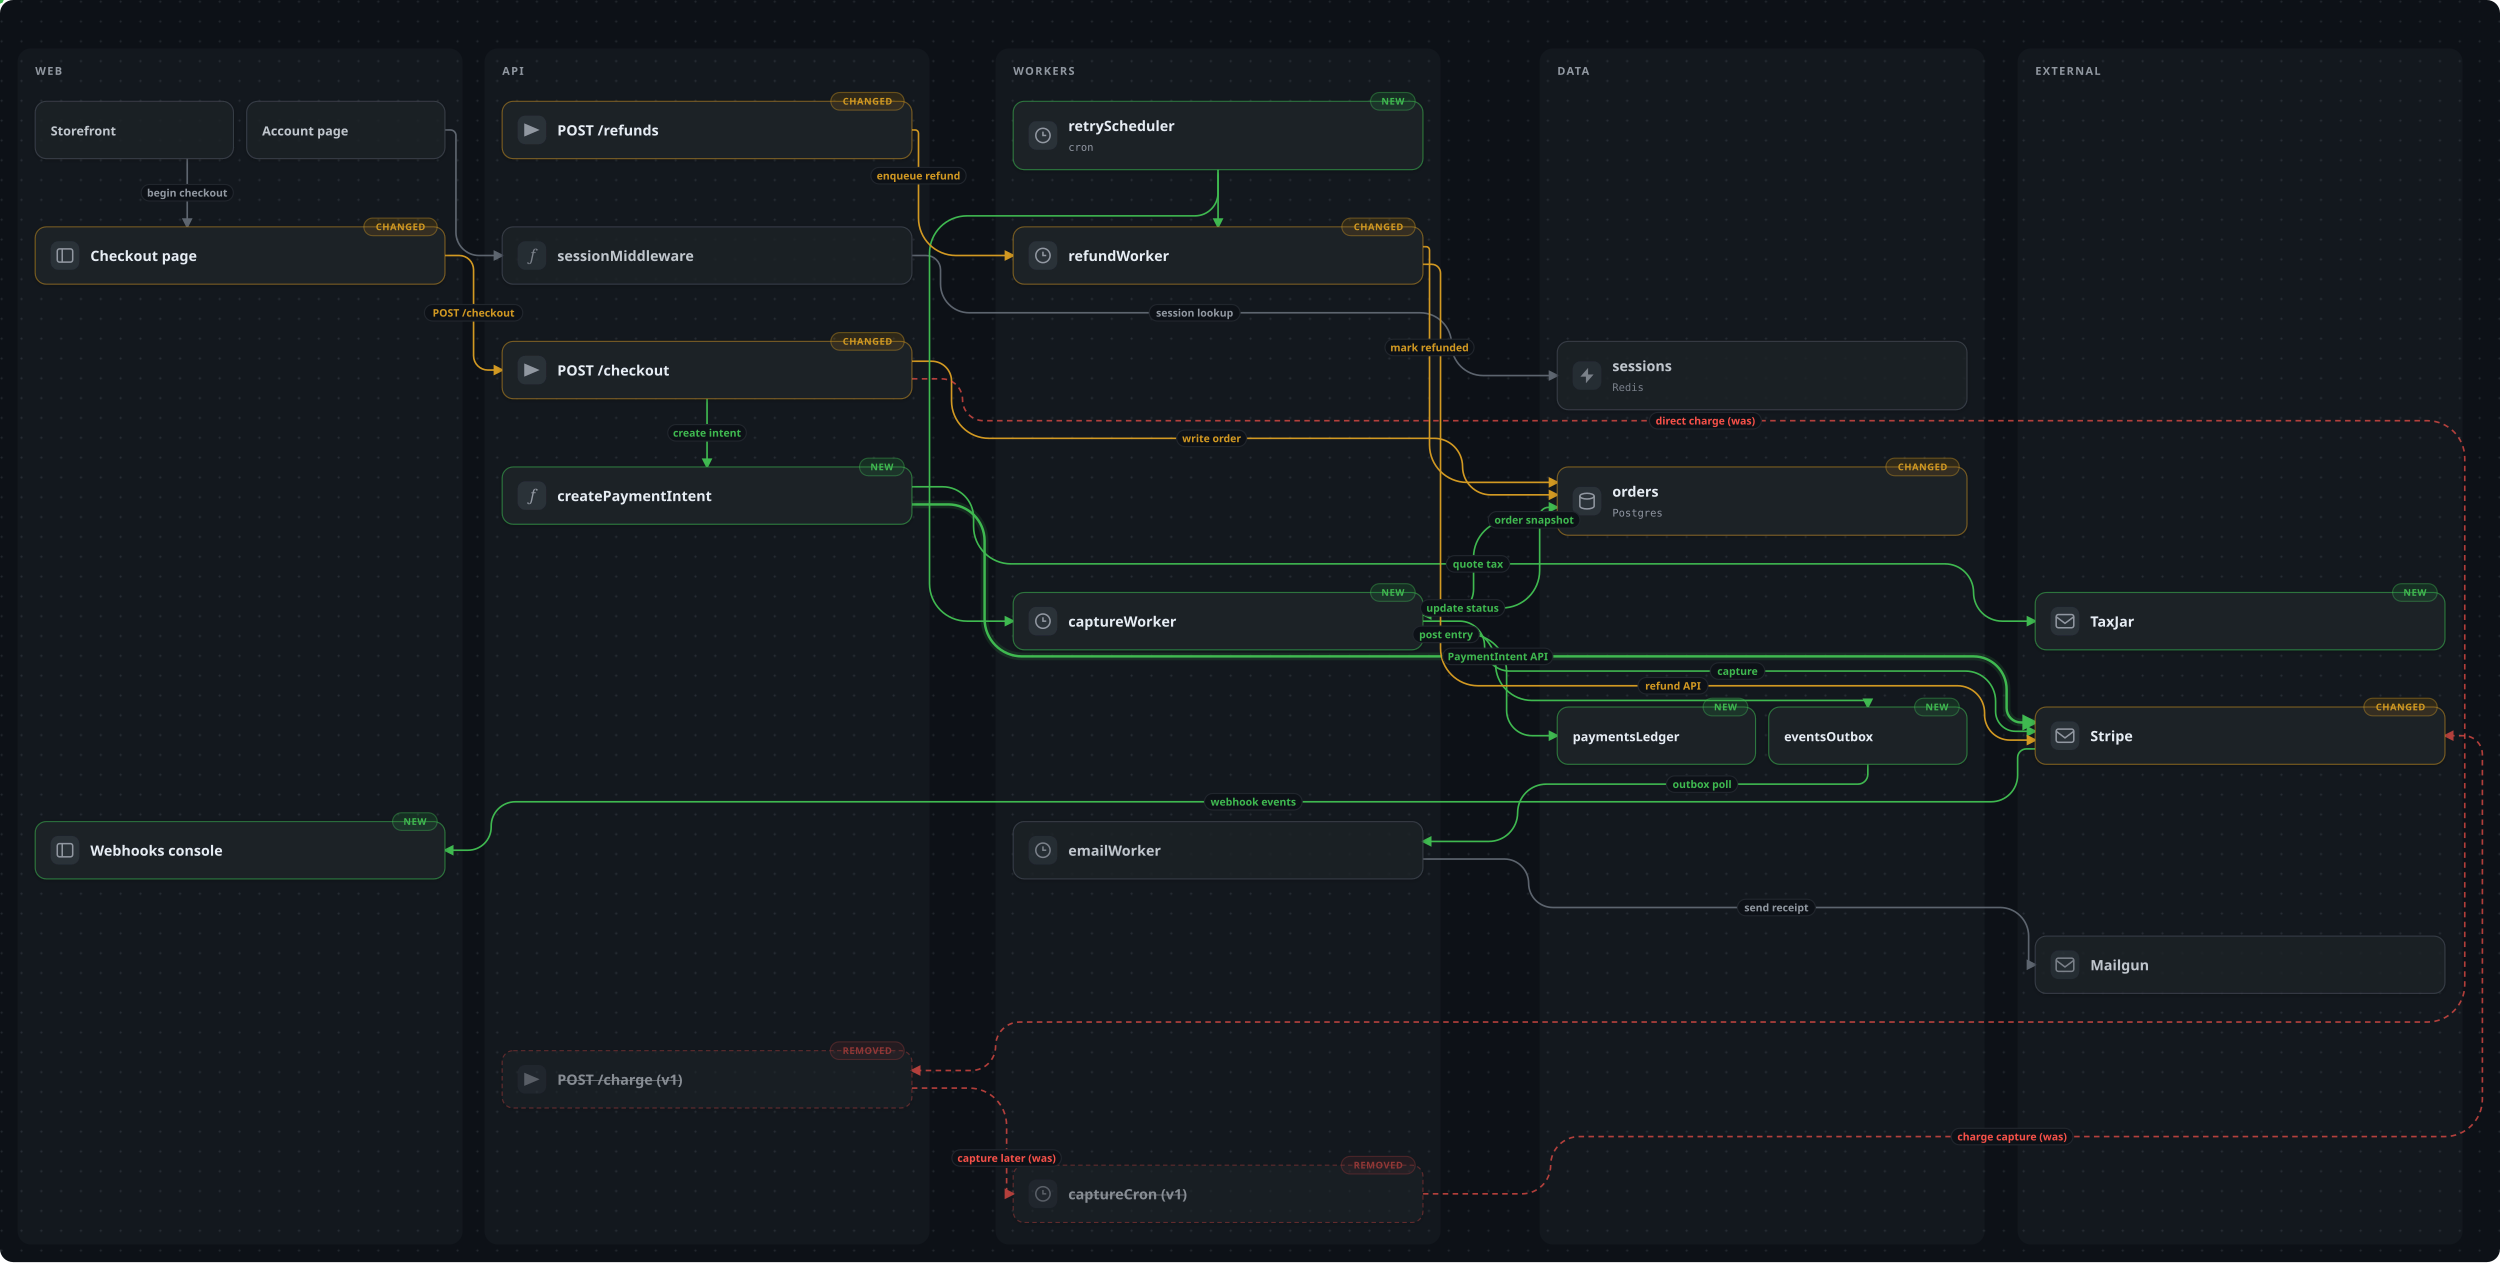
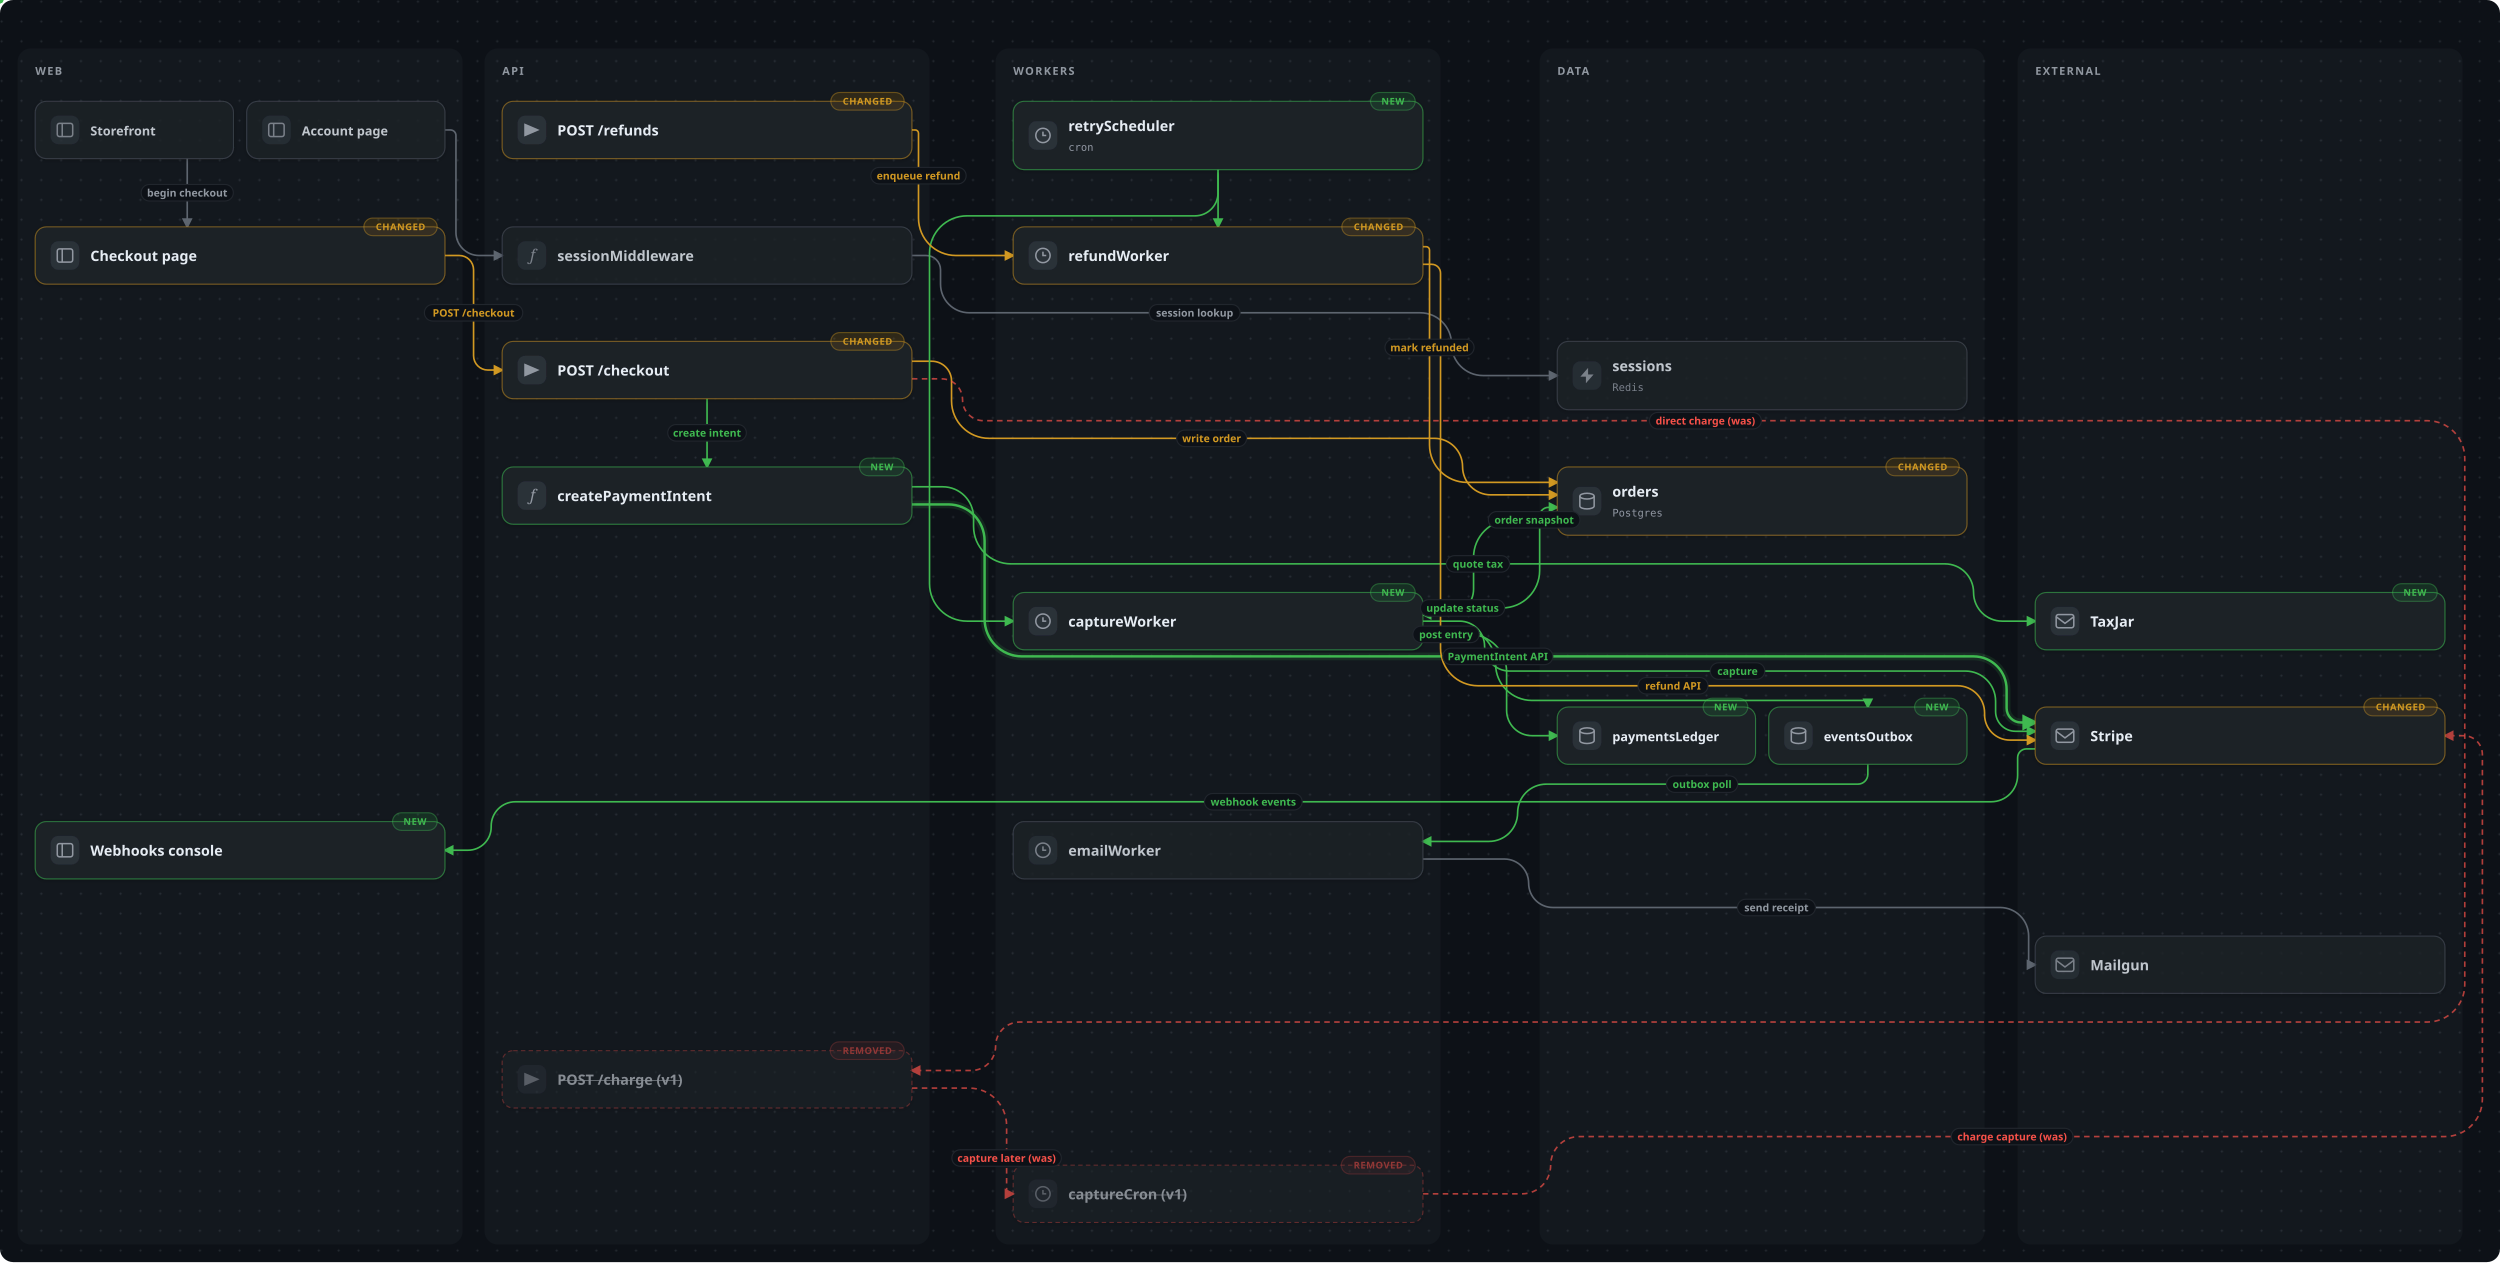
<svg xmlns="http://www.w3.org/2000/svg" viewBox="0 0 2270 1146" width="2270" height="1146" role="img" aria-label="Tier 4 — checkout platform">
  <style>text{font-family:-apple-system, BlinkMacSystemFont, "Segoe UI", "Noto Sans", Helvetica, Arial, sans-serif}.lanebox{fill:rgba(110,118,129,.07)}.lanelabel{font-size:10px;font-weight:700;letter-spacing:.12em;fill:#9198a1}.card{fill:#1c2128;stroke:#3d444d;stroke-width:1}.card-added{stroke:#3fb950;stroke-opacity:.55}.card-modified{stroke:#d29922;stroke-opacity:.5}.ghost{opacity:.55}.ghost .card{stroke:#f85149;stroke-dasharray:4 3;stroke-opacity:.6}.context{opacity:.82}.ntitle{font-weight:600;fill:#e6edf3}.strike{text-decoration:line-through}.nsub{font-size:9.5px;fill:#9198a1;font-family:ui-monospace, SFMono-Regular, "SF Mono", Menlo, Consolas, monospace}.chip{fill:rgba(110,118,129,.18)}.glyph{fill:#9198a1}.glyph-stroke{stroke:#9198a1;stroke-width:1.4;fill:none}.bdg text{font-size:8.5px;font-weight:700;letter-spacing:.06em}.bdg rect{stroke-width:1}.bdg-added rect{fill:rgba(46,160,67,.15);stroke:rgba(63,185,80,.4)}.bdg-added text{fill:#3fb950}.bdg-modified rect{fill:rgba(187,128,9,.15);stroke:rgba(210,153,34,.4)}.bdg-modified text{fill:#d29922}.bdg-removed rect{fill:rgba(248,81,73,.12);stroke:rgba(248,81,73,.4)}.bdg-removed text{fill:#f85149}.bdg-neutral rect{fill:rgba(110,118,129,.18);stroke:#3d444d}.bdg-neutral text{fill:#9198a1}.edge{fill:none;stroke-width:1.5}.edge-added{stroke:#3fb950}.edge-modified{stroke:#d29922}.edge-removed{stroke:#f85149;stroke-dasharray:5 4;opacity:.7}.edge-neutral{stroke:#6e7681}.hero{stroke-width:2.25}.faded{opacity:.45}.glow{fill:none;stroke-width:7;opacity:.14}.msg-self{font-size:11px;fill:#e6edf3}.lpill{fill:#0d1117;stroke:#21262d;stroke-width:1}.ltext{font-size:9.5px;font-weight:600;fill:#9198a1}.ltext-added{fill:#3fb950}.ltext-modified{fill:#d29922}.ltext-removed{fill:#f85149}.cardsh{filter:drop-shadow(0 1px 2px rgba(0,0,0,.28))}.lifeline{stroke:#30363d;stroke-width:1;stroke-dasharray:3 4}.actbar{fill:rgba(46,160,67,.15);stroke:rgba(63,185,80,.4)}.msg{fill:none;stroke-width:1.5}.msg-return{stroke-dasharray:4 3;opacity:.8}.msg-strong{stroke-width:2.25}</style>
  <defs>
    <pattern id="dots" width="18" height="18" patternUnits="userSpaceOnUse">
      <circle cx="1.5" cy="1.5" r="1" fill="rgba(110,118,129,.22)" />
    </pattern>
    <marker id="mk-added" viewBox="0 0 10 10" refX="8" refY="5" markerWidth="6.5" markerHeight="6.5" orient="auto-start-reverse">
      <path d="M0,0 L10,5 L0,10 z" fill="#3fb950" />
    </marker>
    <marker id="mko-added" viewBox="0 0 10 10" refX="10" refY="5" markerWidth="6.5" markerHeight="6.5" orient="auto-start-reverse">
      <path d="M2,1 L10,5 L2,9" fill="none" stroke="#3fb950" stroke-width="1.6" stroke-linecap="round" stroke-linejoin="round" />
    </marker>
    <marker id="mk-modified" viewBox="0 0 10 10" refX="8" refY="5" markerWidth="6.5" markerHeight="6.5" orient="auto-start-reverse">
      <path d="M0,0 L10,5 L0,10 z" fill="#d29922" />
    </marker>
    <marker id="mko-modified" viewBox="0 0 10 10" refX="10" refY="5" markerWidth="6.5" markerHeight="6.5" orient="auto-start-reverse">
      <path d="M2,1 L10,5 L2,9" fill="none" stroke="#d29922" stroke-width="1.6" stroke-linecap="round" stroke-linejoin="round" />
    </marker>
    <marker id="mk-removed" viewBox="0 0 10 10" refX="8" refY="5" markerWidth="6.5" markerHeight="6.5" orient="auto-start-reverse">
      <path d="M0,0 L10,5 L0,10 z" fill="#f85149" />
    </marker>
    <marker id="mko-removed" viewBox="0 0 10 10" refX="10" refY="5" markerWidth="6.5" markerHeight="6.5" orient="auto-start-reverse">
      <path d="M2,1 L10,5 L2,9" fill="none" stroke="#f85149" stroke-width="1.6" stroke-linecap="round" stroke-linejoin="round" />
    </marker>
    <marker id="mk-neutral" viewBox="0 0 10 10" refX="8" refY="5" markerWidth="6.5" markerHeight="6.5" orient="auto-start-reverse">
      <path d="M0,0 L10,5 L0,10 z" fill="#6e7681" />
    </marker>
    <marker id="mko-neutral" viewBox="0 0 10 10" refX="10" refY="5" markerWidth="6.5" markerHeight="6.5" orient="auto-start-reverse">
      <path d="M2,1 L10,5 L2,9" fill="none" stroke="#6e7681" stroke-width="1.6" stroke-linecap="round" stroke-linejoin="round" />
    </marker>
  </defs>
  <rect x="0" y="0" width="2270" height="1146" rx="12" fill="#0d1117" />
  <rect x="0" y="0" width="2270" height="1146" rx="12" fill="url(#dots)" />
  <g>
    <rect class="lanebox" x="16" y="44" width="404" height="1086" rx="12" />
    <text class="lanelabel" x="32" y="68">WEB</text>
    <rect class="lanebox" x="440" y="44" width="404" height="1086" rx="12" />
    <text class="lanelabel" x="456" y="68">API</text>
    <rect class="lanebox" x="904" y="44" width="404" height="1086" rx="12" />
    <text class="lanelabel" x="920" y="68">WORKERS</text>
    <rect class="lanebox" x="1398" y="44" width="404" height="1086" rx="12" />
    <text class="lanelabel" x="1414" y="68">DATA</text>
    <rect class="lanebox" x="1832" y="44" width="404" height="1086" rx="12" />
    <text class="lanelabel" x="1848" y="68">EXTERNAL</text>
  </g>
  <g>
    <path class="edge edge-neutral context" d="M170,144 L170,206" marker-end="url(#mk-neutral)" />
    <path class="edge edge-modified" d="M404,232 L417,232 C424.18,232 430,237.82 430,245 L430,323 C430,330.18 435.82,336 443,336 L456,336" marker-end="url(#mk-modified)" />
    <path class="edge edge-neutral context" d="M404,118 L409,118 C411.76,118 414,120.24 414,123 L414,211 C414,222.6 423.4,232 435,232 L456,232" marker-end="url(#mk-neutral)" />
    <path class="edge edge-neutral context" d="M828,232 L841,232 C848.18,232 854,237.82 854,245 L854,258 C854,272.36 865.64,284 880,284 L1289.5,284 C1305.24,284 1318,296.76 1318,312.5 C1318,328.24 1330.76,341 1346.5,341 L1414,341" marker-end="url(#mk-neutral)" />
    <path class="edge edge-added" d="M642,362 L642,424" marker-end="url(#mk-added)" />
    <path class="glow" stroke="#3fb950" d="M828,458 L861,458 C879.23,458 894,472.77 894,491 L894,562 C894,580.78 909.22,596 928,596 L1792,596 C1808.57,596 1822,609.43 1822,626 L1822,643 C1822,650.18 1827.82,656 1835,656 L1848,656" />
    <path class="edge edge-added hero" d="M828,458 L861,458 C879.23,458 894,472.77 894,491 L894,562 C894,580.78 909.22,596 928,596 L1792,596 C1808.57,596 1822,609.43 1822,626 L1822,643 C1822,650.18 1827.82,656 1835,656 L1848,656" marker-end="url(#mk-added)" />
    <circle r="3" fill="#3fb950">
      <animateMotion dur="2.1s" repeatCount="indefinite" path="M828,458 L861,458 C879.23,458 894,472.77 894,491 L894,562 C894,580.78 909.22,596 928,596 L1792,596 C1808.57,596 1822,609.43 1822,626 L1822,643 C1822,650.18 1827.82,656 1835,656 L1848,656" />
    </circle>
    <circle r="3" fill="#3fb950">
      <animateMotion dur="2.1s" begin="0.7s" repeatCount="indefinite" path="M828,458 L861,458 C879.23,458 894,472.77 894,491 L894,562 C894,580.78 909.22,596 928,596 L1792,596 C1808.57,596 1822,609.43 1822,626 L1822,643 C1822,650.18 1827.82,656 1835,656 L1848,656" />
    </circle>
    <circle r="3" fill="#3fb950">
      <animateMotion dur="2.1s" begin="1.4s" repeatCount="indefinite" path="M828,458 L861,458 C879.23,458 894,472.77 894,491 L894,562 C894,580.78 909.22,596 928,596 L1792,596 C1808.57,596 1822,609.43 1822,626 L1822,643 C1822,650.18 1827.82,656 1835,656 L1848,656" />
    </circle>
    <path class="edge edge-added" d="M828,442 L856,442 C871.46,442 884,454.54 884,470 L884,478 C884,496.78 899.22,512 918,512 L1766,512 C1780.36,512 1792,523.64 1792,538 C1792,552.36 1803.64,564 1818,564 L1848,564" marker-end="url(#mk-added)" />
    <path class="edge edge-modified" d="M828,328 L846,328 C855.94,328 864,336.06 864,346 L864,364 C864,382.78 879.22,398 898,398 L1302.33,398 C1316.51,398 1328,409.49 1328,423.67 C1328,437.84 1339.49,449.33 1353.67,449.33 L1414,449.33" marker-end="url(#mk-modified)" />
    <path class="edge edge-added" d="M1848,680 L1840,680 C1835.58,680 1832,683.58 1832,688 L1832,704 C1832,717.26 1821.26,728 1808,728 L468,728 C455.85,728 446,737.85 446,750 L446,751 C446,762.6 436.6,772 425,772 L404,772" marker-end="url(#mk-added)" />
    <path class="edge edge-added" d="M1106,154 L1106,175 C1106,186.6 1096.6,196 1085,196 L878,196 C859.22,196 844,211.22 844,230 L844,530 C844,548.78 859.22,564 878,564 L920,564" marker-end="url(#mk-added)" />
    <path class="edge edge-added" d="M1106,154 L1106,206" marker-end="url(#mk-added)" />
    <path class="edge edge-added" d="M1292,564 L1325.33,564 C1337.85,564 1348,574.15 1348,586.67 C1348,599.19 1358.15,609.33 1370.67,609.33 L1784.67,609.33 C1799.76,609.33 1812,621.57 1812,636.67 L1812,646 C1812,655.94 1820.06,664 1830,664 L1848,664" marker-end="url(#mk-added)" />
    <path class="edge edge-added" d="M1292,576 L1334,576 C1352.78,576 1368,591.22 1368,610 L1368,645 C1368,657.7 1378.3,668 1391,668 L1414,668" marker-end="url(#mk-added)" />
    <path class="edge edge-added" d="M1292,570 L1325,570 C1343.23,570 1358,584.77 1358,603 C1358,621.23 1372.77,636 1391,636 L1693,636 C1694.66,636 1696,637.34 1696,639 L1696,642" marker-end="url(#mk-added)" />
    <path class="edge edge-added" d="M1292,552 L1364,552 C1382.78,552 1398,536.78 1398,518 L1398,468.67 C1398,464.25 1401.58,460.67 1406,460.67 L1414,460.67" marker-end="url(#mk-added)" />
    <path class="edge edge-added" d="M1414,472 L1372,472 C1353.22,472 1338,487.22 1338,506 L1338,535 C1338,547.7 1327.7,558 1315,558 L1292,558" marker-end="url(#mk-added)" />
    <path class="edge edge-modified" d="M828,118 L831,118 C832.66,118 834,119.34 834,121 L834,198 C834,216.78 849.22,232 868,232 L920,232" marker-end="url(#mk-modified)" />
    <path class="edge edge-modified" d="M1292,240 L1300,240 C1304.42,240 1308,243.58 1308,248 L1308,588.67 C1308,607.44 1323.22,622.67 1342,622.67 L1777.33,622.67 C1790.96,622.67 1802,633.71 1802,647.33 L1802,649 C1802,661.7 1812.3,672 1825,672 L1848,672" marker-end="url(#mk-modified)" />
    <path class="edge edge-modified" d="M1292,224 L1295,224 C1296.66,224 1298,225.34 1298,227 L1298,404 C1298,422.78 1313.22,438 1332,438 L1414,438" marker-end="url(#mk-modified)" />
    <path class="edge edge-added" d="M1696,694 L1696,703 C1696,707.97 1691.97,712 1687,712 L1404,712 C1389.64,712 1378,723.64 1378,738 C1378,752.36 1366.36,764 1352,764 L1292,764" marker-end="url(#mk-added)" />
    <path class="edge edge-neutral context" d="M1292,780 L1366,780 C1378.15,780 1388,789.85 1388,802 C1388,814.15 1397.85,824 1410,824 L1816,824 C1830.36,824 1842,835.64 1842,850 L1842,873 C1842,874.66 1843.34,876 1845,876 L1848,876" marker-end="url(#mk-neutral)" />
    <path class="edge edge-removed" d="M828,344 L855,344 C865.49,344 874,352.51 874,363 C874,373.49 882.51,382 893,382 L2204,382 C2222.78,382 2238,397.22 2238,416 L2238,894 C2238,912.78 2222.78,928 2204,928 L926,928 C913.85,928 904,937.85 904,950 C904,962.15 894.15,972 882,972 L828,972" marker-end="url(#mk-removed)" />
    <path class="edge edge-removed" d="M828,988 L880,988 C898.78,988 914,1003.22 914,1022 L914,1081 C914,1082.66 915.34,1084 917,1084 L920,1084" marker-end="url(#mk-removed)" />
    <path class="edge edge-removed" d="M1292,1084 L1382,1084 C1396.36,1084 1408,1072.36 1408,1058 C1408,1043.64 1419.64,1032 1434,1032 L2220,1032 C2238.78,1032 2254,1016.78 2254,998 L2254,685 C2254,675.61 2246.39,668 2237,668 L2220,668" marker-end="url(#mk-removed)" />
  </g>
  <g>
    <g class="cardsh context">
      <rect class="card" x="32" y="92" width="180" height="52" rx="10" />
-       <text class="ntitle" x="46" y="123" font-size="11.5">Storefront</text>
+       <rect class="chip" x="46" y="105" width="26" height="26" rx="7" />
+       <g>
+         <rect class="glyph-stroke" x="52" y="112" width="14" height="12" rx="2" />
+         <path class="glyph-stroke" d="M56.5,112 v12" />
+       </g>
+       <text class="ntitle" x="82" y="123" font-size="11.5">Storefront</text>
    </g>
    <g class="cardsh context">
      <rect class="card" x="224" y="92" width="180" height="52" rx="10" />
-       <text class="ntitle" x="238" y="123" font-size="11.5">Account page</text>
+       <rect class="chip" x="238" y="105" width="26" height="26" rx="7" />
+       <g>
+         <rect class="glyph-stroke" x="244" y="112" width="14" height="12" rx="2" />
+         <path class="glyph-stroke" d="M248.5,112 v12" />
+       </g>
+       <text class="ntitle" x="274" y="123" font-size="11.5">Account page</text>
    </g>
    <g class="cardsh">
      <rect class="card card-modified" x="32" y="206" width="372" height="52" rx="10" />
      <rect class="chip" x="46" y="219" width="26" height="26" rx="7" />
      <g>
        <rect class="glyph-stroke" x="52" y="226" width="14" height="12" rx="2" />
        <path class="glyph-stroke" d="M56.5,226 v12" />
      </g>
      <text class="ntitle" x="82" y="237" font-size="13">Checkout page</text>
      <g class="bdg bdg-modified">
        <rect x="330.38" y="198" width="66.62" height="16" rx="8" />
        <text x="363.69" y="209" text-anchor="middle">CHANGED</text>
      </g>
    </g>
    <g class="cardsh">
      <rect class="card card-added" x="32" y="746" width="372" height="52" rx="10" />
      <rect class="chip" x="46" y="759" width="26" height="26" rx="7" />
      <g>
        <rect class="glyph-stroke" x="52" y="766" width="14" height="12" rx="2" />
        <path class="glyph-stroke" d="M56.5,766 v12" />
      </g>
      <text class="ntitle" x="82" y="777" font-size="13">Webhooks console</text>
      <g class="bdg bdg-added">
        <rect x="356.45" y="738" width="40.55" height="16" rx="8" />
        <text x="376.73" y="749" text-anchor="middle">NEW</text>
      </g>
    </g>
    <g class="cardsh">
      <rect class="card card-modified" x="456" y="92" width="372" height="52" rx="10" />
      <rect class="chip" x="470" y="105" width="26" height="26" rx="7" />
      <g>
        <path class="glyph" d="M476,112 L490,118 L476,124 Z" />
      </g>
      <text class="ntitle" x="506" y="123" font-size="13">POST /refunds</text>
      <g class="bdg bdg-modified">
        <rect x="754.38" y="84" width="66.62" height="16" rx="8" />
        <text x="787.69" y="95" text-anchor="middle">CHANGED</text>
      </g>
    </g>
    <g class="cardsh context">
      <rect class="card" x="456" y="206" width="372" height="52" rx="10" />
      <rect class="chip" x="470" y="219" width="26" height="26" rx="7" />
      <g>
        <text class="glyph" x="483" y="236.5" text-anchor="middle" style="font-size:14px;font-style:italic;font-family:Georgia,serif">ƒ</text>
      </g>
      <text class="ntitle" x="506" y="237" font-size="13">sessionMiddleware</text>
    </g>
    <g class="cardsh">
      <rect class="card card-modified" x="456" y="310" width="372" height="52" rx="10" />
      <rect class="chip" x="470" y="323" width="26" height="26" rx="7" />
      <g>
        <path class="glyph" d="M476,330 L490,336 L476,342 Z" />
      </g>
      <text class="ntitle" x="506" y="341" font-size="13">POST /checkout</text>
      <g class="bdg bdg-modified">
        <rect x="754.38" y="302" width="66.62" height="16" rx="8" />
        <text x="787.69" y="313" text-anchor="middle">CHANGED</text>
      </g>
    </g>
    <g class="cardsh">
      <rect class="card card-added" x="456" y="424" width="372" height="52" rx="10" />
      <rect class="chip" x="470" y="437" width="26" height="26" rx="7" />
      <g>
        <text class="glyph" x="483" y="454.5" text-anchor="middle" style="font-size:14px;font-style:italic;font-family:Georgia,serif">ƒ</text>
      </g>
      <text class="ntitle" x="506" y="455" font-size="13">createPaymentIntent</text>
      <g class="bdg bdg-added">
        <rect x="780.45" y="416" width="40.55" height="16" rx="8" />
        <text x="800.73" y="427" text-anchor="middle">NEW</text>
      </g>
    </g>
    <g class="cardsh ghost">
      <rect class="card" x="456" y="954" width="372" height="52" rx="10" />
      <rect class="chip" x="470" y="967" width="26" height="26" rx="7" />
      <g>
        <path class="glyph" d="M476,974 L490,980 L476,986 Z" />
      </g>
      <text class="ntitle strike" x="506" y="985" font-size="13">POST /charge (v1)</text>
      <g class="bdg bdg-removed">
        <rect x="753.88" y="946" width="67.12" height="16" rx="8" />
        <text x="787.44" y="957" text-anchor="middle">REMOVED</text>
      </g>
    </g>
    <g class="cardsh">
      <rect class="card card-added" x="920" y="92" width="372" height="62" rx="10" />
      <rect class="chip" x="934" y="110" width="26" height="26" rx="7" />
      <g>
        <circle class="glyph-stroke" cx="947" cy="123" r="6.5" />
        <path class="glyph-stroke" d="M947,119.5 V123 H950" />
      </g>
      <text class="ntitle" x="970" y="119" font-size="13">retryScheduler</text>
      <text class="nsub" x="970" y="137">cron</text>
      <g class="bdg bdg-added">
        <rect x="1244.45" y="84" width="40.55" height="16" rx="8" />
        <text x="1264.73" y="95" text-anchor="middle">NEW</text>
      </g>
    </g>
    <g class="cardsh">
      <rect class="card card-modified" x="920" y="206" width="372" height="52" rx="10" />
      <rect class="chip" x="934" y="219" width="26" height="26" rx="7" />
      <g>
        <circle class="glyph-stroke" cx="947" cy="232" r="6.5" />
        <path class="glyph-stroke" d="M947,228.5 V232 H950" />
      </g>
      <text class="ntitle" x="970" y="237" font-size="13">refundWorker</text>
      <g class="bdg bdg-modified">
        <rect x="1218.38" y="198" width="66.62" height="16" rx="8" />
        <text x="1251.69" y="209" text-anchor="middle">CHANGED</text>
      </g>
    </g>
    <g class="cardsh">
      <rect class="card card-added" x="920" y="538" width="372" height="52" rx="10" />
      <rect class="chip" x="934" y="551" width="26" height="26" rx="7" />
      <g>
        <circle class="glyph-stroke" cx="947" cy="564" r="6.5" />
        <path class="glyph-stroke" d="M947,560.5 V564 H950" />
      </g>
      <text class="ntitle" x="970" y="569" font-size="13">captureWorker</text>
      <g class="bdg bdg-added">
        <rect x="1244.45" y="530" width="40.55" height="16" rx="8" />
        <text x="1264.73" y="541" text-anchor="middle">NEW</text>
      </g>
    </g>
    <g class="cardsh context">
      <rect class="card" x="920" y="746" width="372" height="52" rx="10" />
      <rect class="chip" x="934" y="759" width="26" height="26" rx="7" />
      <g>
        <circle class="glyph-stroke" cx="947" cy="772" r="6.5" />
        <path class="glyph-stroke" d="M947,768.5 V772 H950" />
      </g>
      <text class="ntitle" x="970" y="777" font-size="13">emailWorker</text>
    </g>
    <g class="cardsh ghost">
      <rect class="card" x="920" y="1058" width="372" height="52" rx="10" />
      <rect class="chip" x="934" y="1071" width="26" height="26" rx="7" />
      <g>
        <circle class="glyph-stroke" cx="947" cy="1084" r="6.5" />
        <path class="glyph-stroke" d="M947,1080.5 V1084 H950" />
      </g>
      <text class="ntitle strike" x="970" y="1089" font-size="13">captureCron (v1)</text>
      <g class="bdg bdg-removed">
        <rect x="1217.88" y="1050" width="67.12" height="16" rx="8" />
        <text x="1251.44" y="1061" text-anchor="middle">REMOVED</text>
      </g>
    </g>
    <g class="cardsh context">
      <rect class="card" x="1414" y="310" width="372" height="62" rx="10" />
      <rect class="chip" x="1428" y="328" width="26" height="26" rx="7" />
      <g>
        <path class="glyph" d="M1442,334 L1435,342 H1440 L1440,348 L1447,340 H1442 Z" />
      </g>
      <text class="ntitle" x="1464" y="337" font-size="13">sessions</text>
      <text class="nsub" x="1464" y="355">Redis</text>
    </g>
    <g class="cardsh">
      <rect class="card card-modified" x="1414" y="424" width="372" height="62" rx="10" />
      <rect class="chip" x="1428" y="442" width="26" height="26" rx="7" />
      <g>
        <ellipse class="glyph-stroke" cx="1441" cy="450.5" rx="6.5" ry="2.6" />
        <path class="glyph-stroke" d="M1434.5,450.5 v9 a6.5,2.6 0 0 0 13 0 v-9" />
      </g>
      <text class="ntitle" x="1464" y="451" font-size="13">orders</text>
      <text class="nsub" x="1464" y="469">Postgres</text>
      <g class="bdg bdg-modified">
        <rect x="1712.38" y="416" width="66.62" height="16" rx="8" />
        <text x="1745.69" y="427" text-anchor="middle">CHANGED</text>
      </g>
    </g>
    <g class="cardsh">
      <rect class="card card-added" x="1414" y="642" width="180" height="52" rx="10" />
-       <text class="ntitle" x="1428" y="673" font-size="11.5">paymentsLedger</text>
+       <rect class="chip" x="1428" y="655" width="26" height="26" rx="7" />
+       <g>
+         <ellipse class="glyph-stroke" cx="1441" cy="663.5" rx="6.5" ry="2.6" />
+         <path class="glyph-stroke" d="M1434.5,663.5 v9 a6.5,2.6 0 0 0 13 0 v-9" />
+       </g>
+       <text class="ntitle" x="1464" y="673" font-size="11.5">paymentsLedger</text>
      <g class="bdg bdg-added">
        <rect x="1546.45" y="634" width="40.55" height="16" rx="8" />
        <text x="1566.73" y="645" text-anchor="middle">NEW</text>
      </g>
    </g>
    <g class="cardsh">
      <rect class="card card-added" x="1606" y="642" width="180" height="52" rx="10" />
-       <text class="ntitle" x="1620" y="673" font-size="11.5">eventsOutbox</text>
+       <rect class="chip" x="1620" y="655" width="26" height="26" rx="7" />
+       <g>
+         <ellipse class="glyph-stroke" cx="1633" cy="663.5" rx="6.5" ry="2.6" />
+         <path class="glyph-stroke" d="M1626.5,663.5 v9 a6.5,2.6 0 0 0 13 0 v-9" />
+       </g>
+       <text class="ntitle" x="1656" y="673" font-size="11.5">eventsOutbox</text>
      <g class="bdg bdg-added">
        <rect x="1738.45" y="634" width="40.55" height="16" rx="8" />
        <text x="1758.73" y="645" text-anchor="middle">NEW</text>
      </g>
    </g>
    <g class="cardsh">
      <rect class="card card-added" x="1848" y="538" width="372" height="52" rx="10" />
      <rect class="chip" x="1862" y="551" width="26" height="26" rx="7" />
      <g>
        <rect class="glyph-stroke" x="1867" y="558" width="16" height="12" rx="2" />
        <path class="glyph-stroke" d="M1867,560 l8,6 8,-6" />
      </g>
      <text class="ntitle" x="1898" y="569" font-size="13">TaxJar</text>
      <g class="bdg bdg-added">
        <rect x="2172.45" y="530" width="40.55" height="16" rx="8" />
        <text x="2192.73" y="541" text-anchor="middle">NEW</text>
      </g>
    </g>
    <g class="cardsh">
      <rect class="card card-modified" x="1848" y="642" width="372" height="52" rx="10" />
      <rect class="chip" x="1862" y="655" width="26" height="26" rx="7" />
      <g>
        <rect class="glyph-stroke" x="1867" y="662" width="16" height="12" rx="2" />
        <path class="glyph-stroke" d="M1867,664 l8,6 8,-6" />
      </g>
      <text class="ntitle" x="1898" y="673" font-size="13">Stripe</text>
      <g class="bdg bdg-modified">
        <rect x="2146.38" y="634" width="66.62" height="16" rx="8" />
        <text x="2179.69" y="645" text-anchor="middle">CHANGED</text>
      </g>
    </g>
    <g class="cardsh context">
      <rect class="card" x="1848" y="850" width="372" height="52" rx="10" />
      <rect class="chip" x="1862" y="863" width="26" height="26" rx="7" />
      <g>
        <rect class="glyph-stroke" x="1867" y="870" width="16" height="12" rx="2" />
        <path class="glyph-stroke" d="M1867,872 l8,6 8,-6" />
      </g>
      <text class="ntitle" x="1898" y="881" font-size="13">Mailgun</text>
    </g>
  </g>
  <g>
    <g>
      <rect class="lpill" x="128.14" y="167.5" width="83.73" height="15" rx="7.5" />
      <text class="ltext" x="170" y="178.5" text-anchor="middle">begin checkout</text>
    </g>
    <g>
      <rect class="lpill" x="385.34" y="276.5" width="89.32" height="15" rx="7.5" />
      <text class="ltext ltext-modified" x="430" y="287.5" text-anchor="middle">POST /checkout</text>
    </g>
    <g>
      <rect class="lpill" x="1043.45" y="276.5" width="82.6" height="15" rx="7.5" />
      <text class="ltext" x="1084.75" y="287.5" text-anchor="middle">session lookup</text>
    </g>
    <g>
      <rect class="lpill" x="606.29" y="385.5" width="71.42" height="15" rx="7.5" />
      <text class="ltext ltext-added" x="642" y="396.5" text-anchor="middle">create intent</text>
    </g>
    <g>
      <rect class="lpill" x="1310.02" y="588.5" width="99.96" height="15" rx="7.5" />
      <text class="ltext ltext-added" x="1360" y="599.5" text-anchor="middle">PaymentIntent API</text>
    </g>
    <g>
      <rect class="lpill" x="1313.29" y="504.5" width="57.43" height="15" rx="7.5" />
      <text class="ltext ltext-added" x="1342" y="515.5" text-anchor="middle">quote tax</text>
    </g>
    <g>
      <rect class="lpill" x="1068.39" y="390.5" width="63.56" height="15" rx="7.5" />
      <text class="ltext ltext-modified" x="1100.17" y="401.5" text-anchor="middle">write order</text>
    </g>
    <g>
      <rect class="lpill" x="1093.62" y="720.5" width="88.77" height="15" rx="7.5" />
      <text class="ltext ltext-added" x="1138" y="731.5" text-anchor="middle">webhook events</text>
    </g>
    <g>
      <rect class="lpill" x="1552.88" y="601.83" width="49.58" height="15" rx="7.5" />
      <text class="ltext ltext-added" x="1577.67" y="612.83" text-anchor="middle">capture</text>
    </g>
    <g>
      <rect class="lpill" x="1282.89" y="568.5" width="60.22" height="15" rx="7.5" />
      <text class="ltext ltext-added" x="1313" y="579.5" text-anchor="middle">post entry</text>
    </g>
    <g>
      <rect class="lpill" x="1289.77" y="544.5" width="76.46" height="15" rx="7.5" />
      <text class="ltext ltext-added" x="1328" y="555.5" text-anchor="middle">update status</text>
    </g>
    <g>
      <rect class="lpill" x="1351.42" y="464.5" width="83.17" height="15" rx="7.5" />
      <text class="ltext ltext-added" x="1393" y="475.5" text-anchor="middle">order snapshot</text>
    </g>
    <g>
      <rect class="lpill" x="790.73" y="152" width="86.54" height="15" rx="7.5" />
      <text class="ltext ltext-modified" x="834" y="163" text-anchor="middle">enqueue refund</text>
    </g>
    <g>
      <rect class="lpill" x="1487.3" y="615.17" width="63.58" height="15" rx="7.5" />
      <text class="ltext ltext-modified" x="1519.09" y="626.17" text-anchor="middle">refund API</text>
    </g>
    <g>
      <rect class="lpill" x="1257.54" y="308" width="80.92" height="15" rx="7.5" />
      <text class="ltext ltext-modified" x="1298" y="319" text-anchor="middle">mark refunded</text>
    </g>
    <g>
      <rect class="lpill" x="1513.15" y="704.5" width="64.7" height="15" rx="7.5" />
      <text class="ltext ltext-added" x="1545.5" y="715.5" text-anchor="middle">outbox poll</text>
    </g>
    <g>
      <rect class="lpill" x="1577.58" y="816.5" width="70.85" height="15" rx="7.5" />
      <text class="ltext" x="1613" y="827.5" text-anchor="middle">send receipt</text>
    </g>
    <g>
      <rect class="lpill" x="1497.69" y="374.5" width="101.62" height="15" rx="7.5" />
      <text class="ltext ltext-removed" x="1548.5" y="385.5" text-anchor="middle">direct charge (was)</text>
    </g>
    <g>
      <rect class="lpill" x="864.31" y="1044" width="99.38" height="15" rx="7.5" />
      <text class="ltext ltext-removed" x="914" y="1055" text-anchor="middle">capture later (was)</text>
    </g>
    <g>
      <rect class="lpill" x="1771.71" y="1024.5" width="110.58" height="15" rx="7.5" />
      <text class="ltext ltext-removed" x="1827" y="1035.5" text-anchor="middle">charge capture (was)</text>
    </g>
  </g>
</svg>
